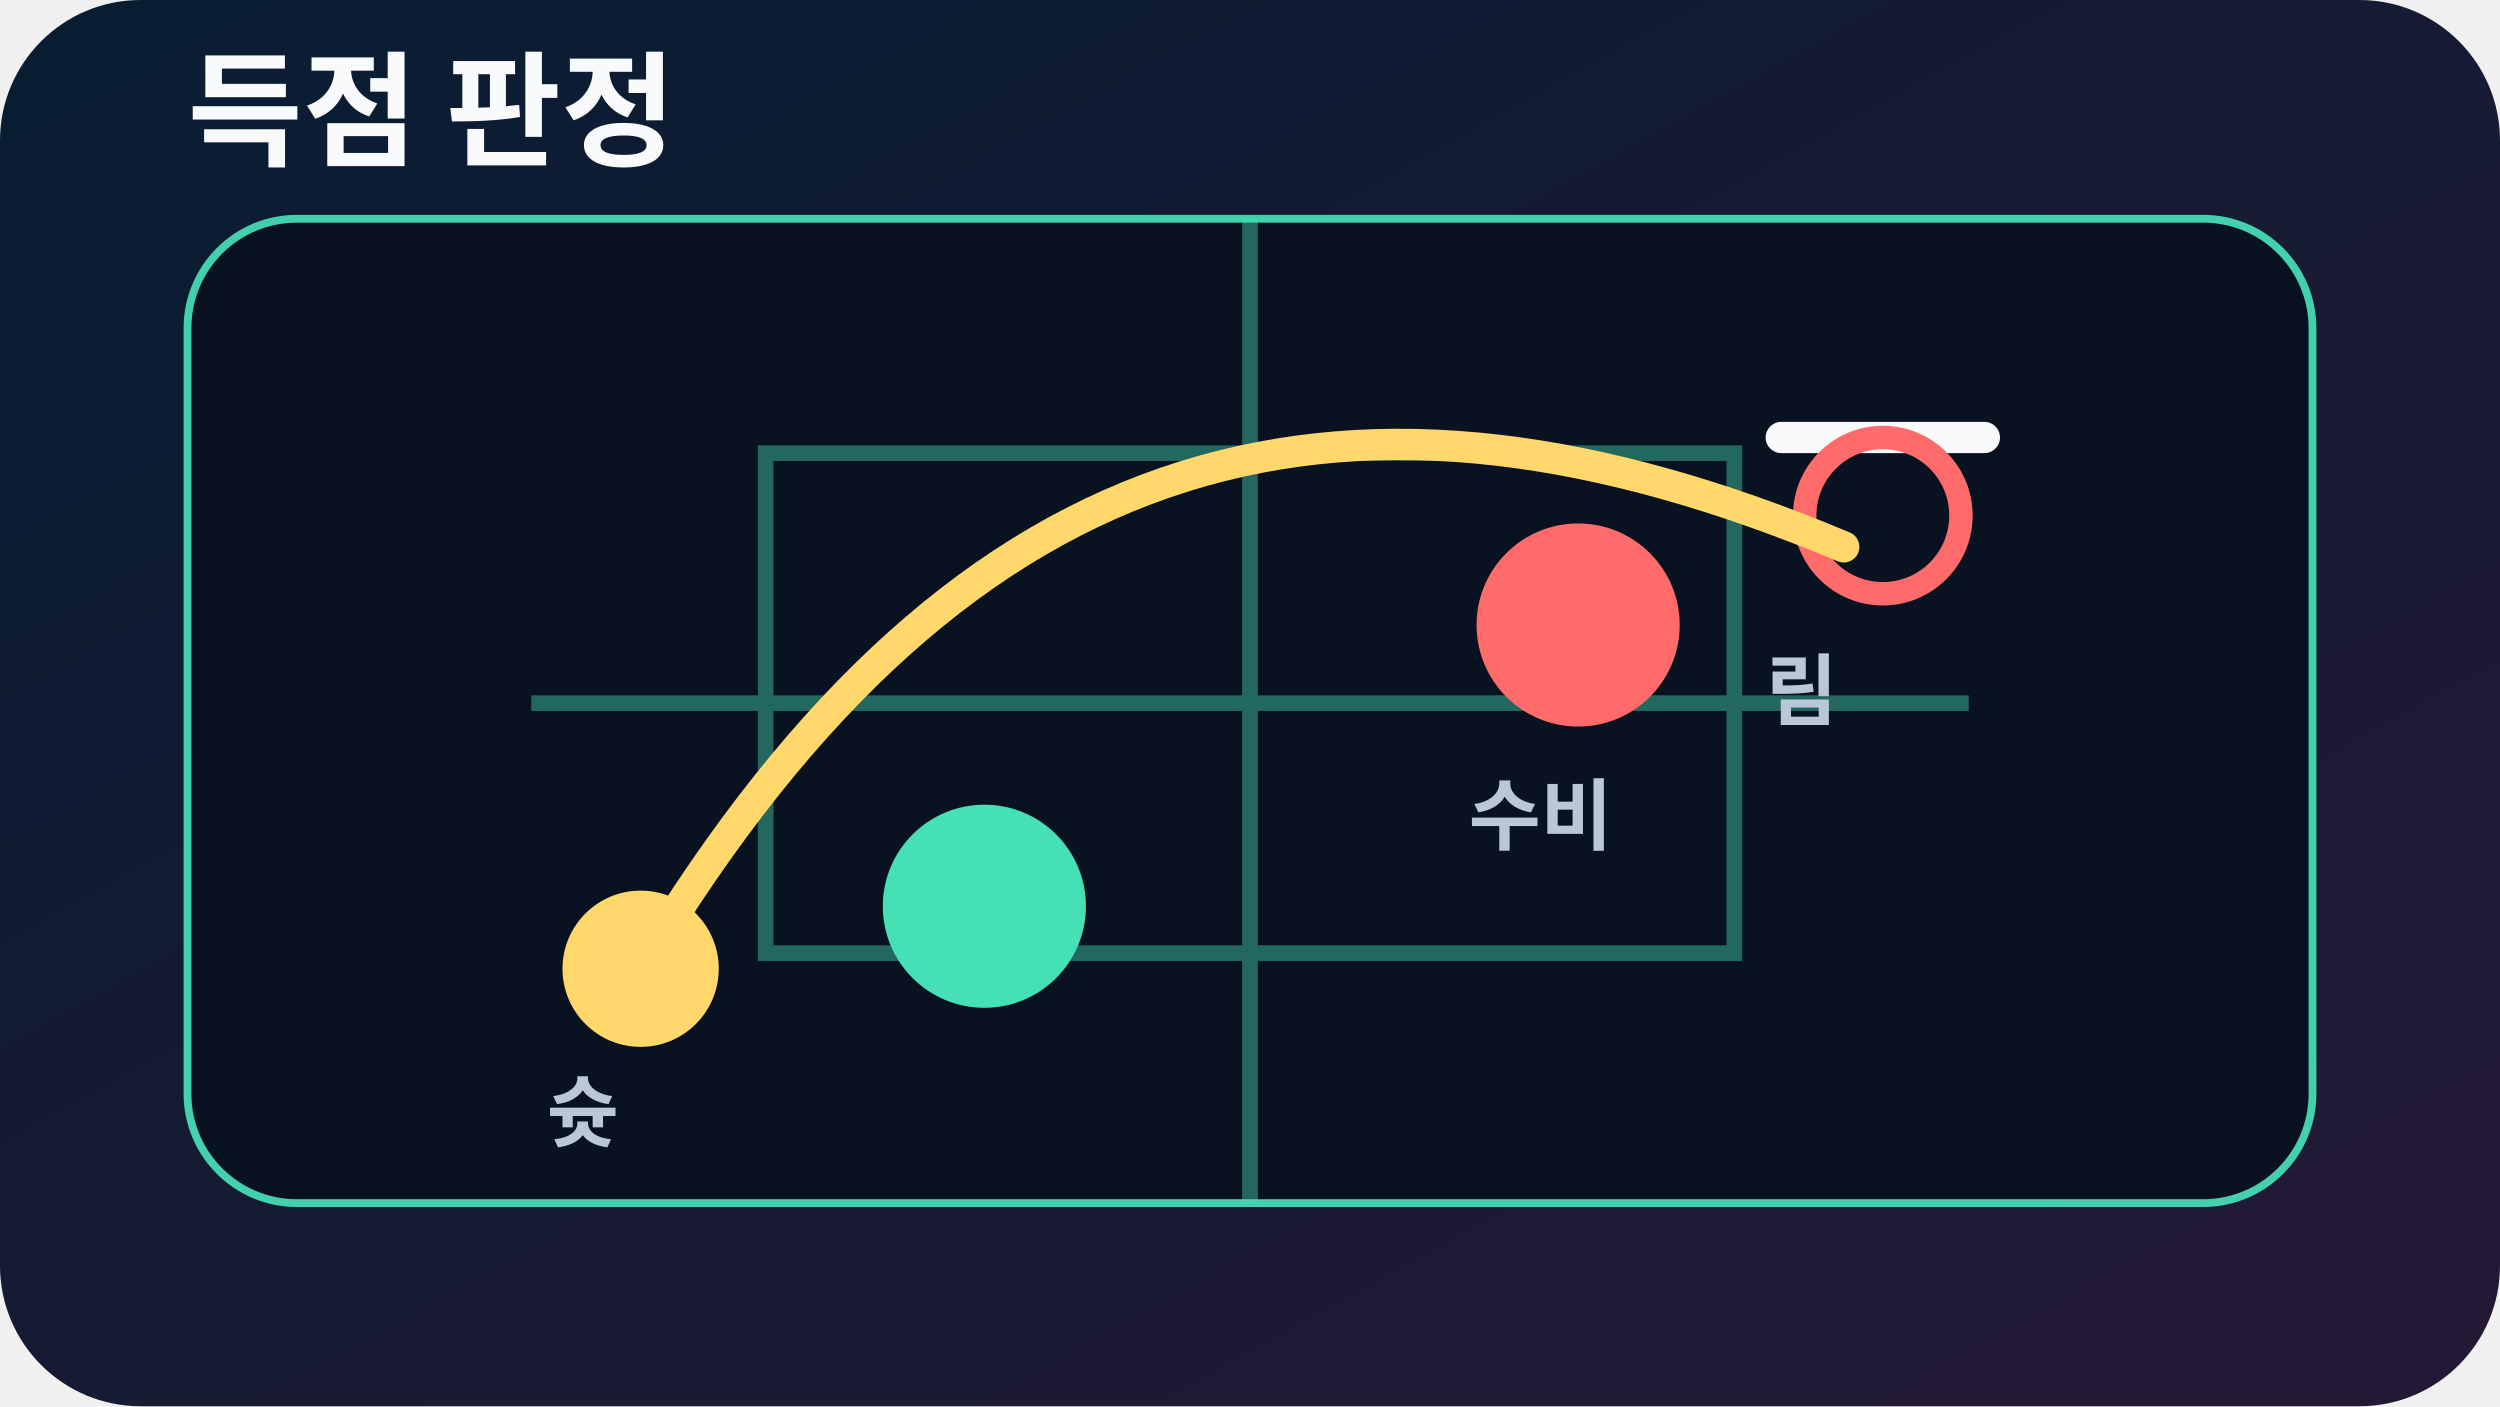
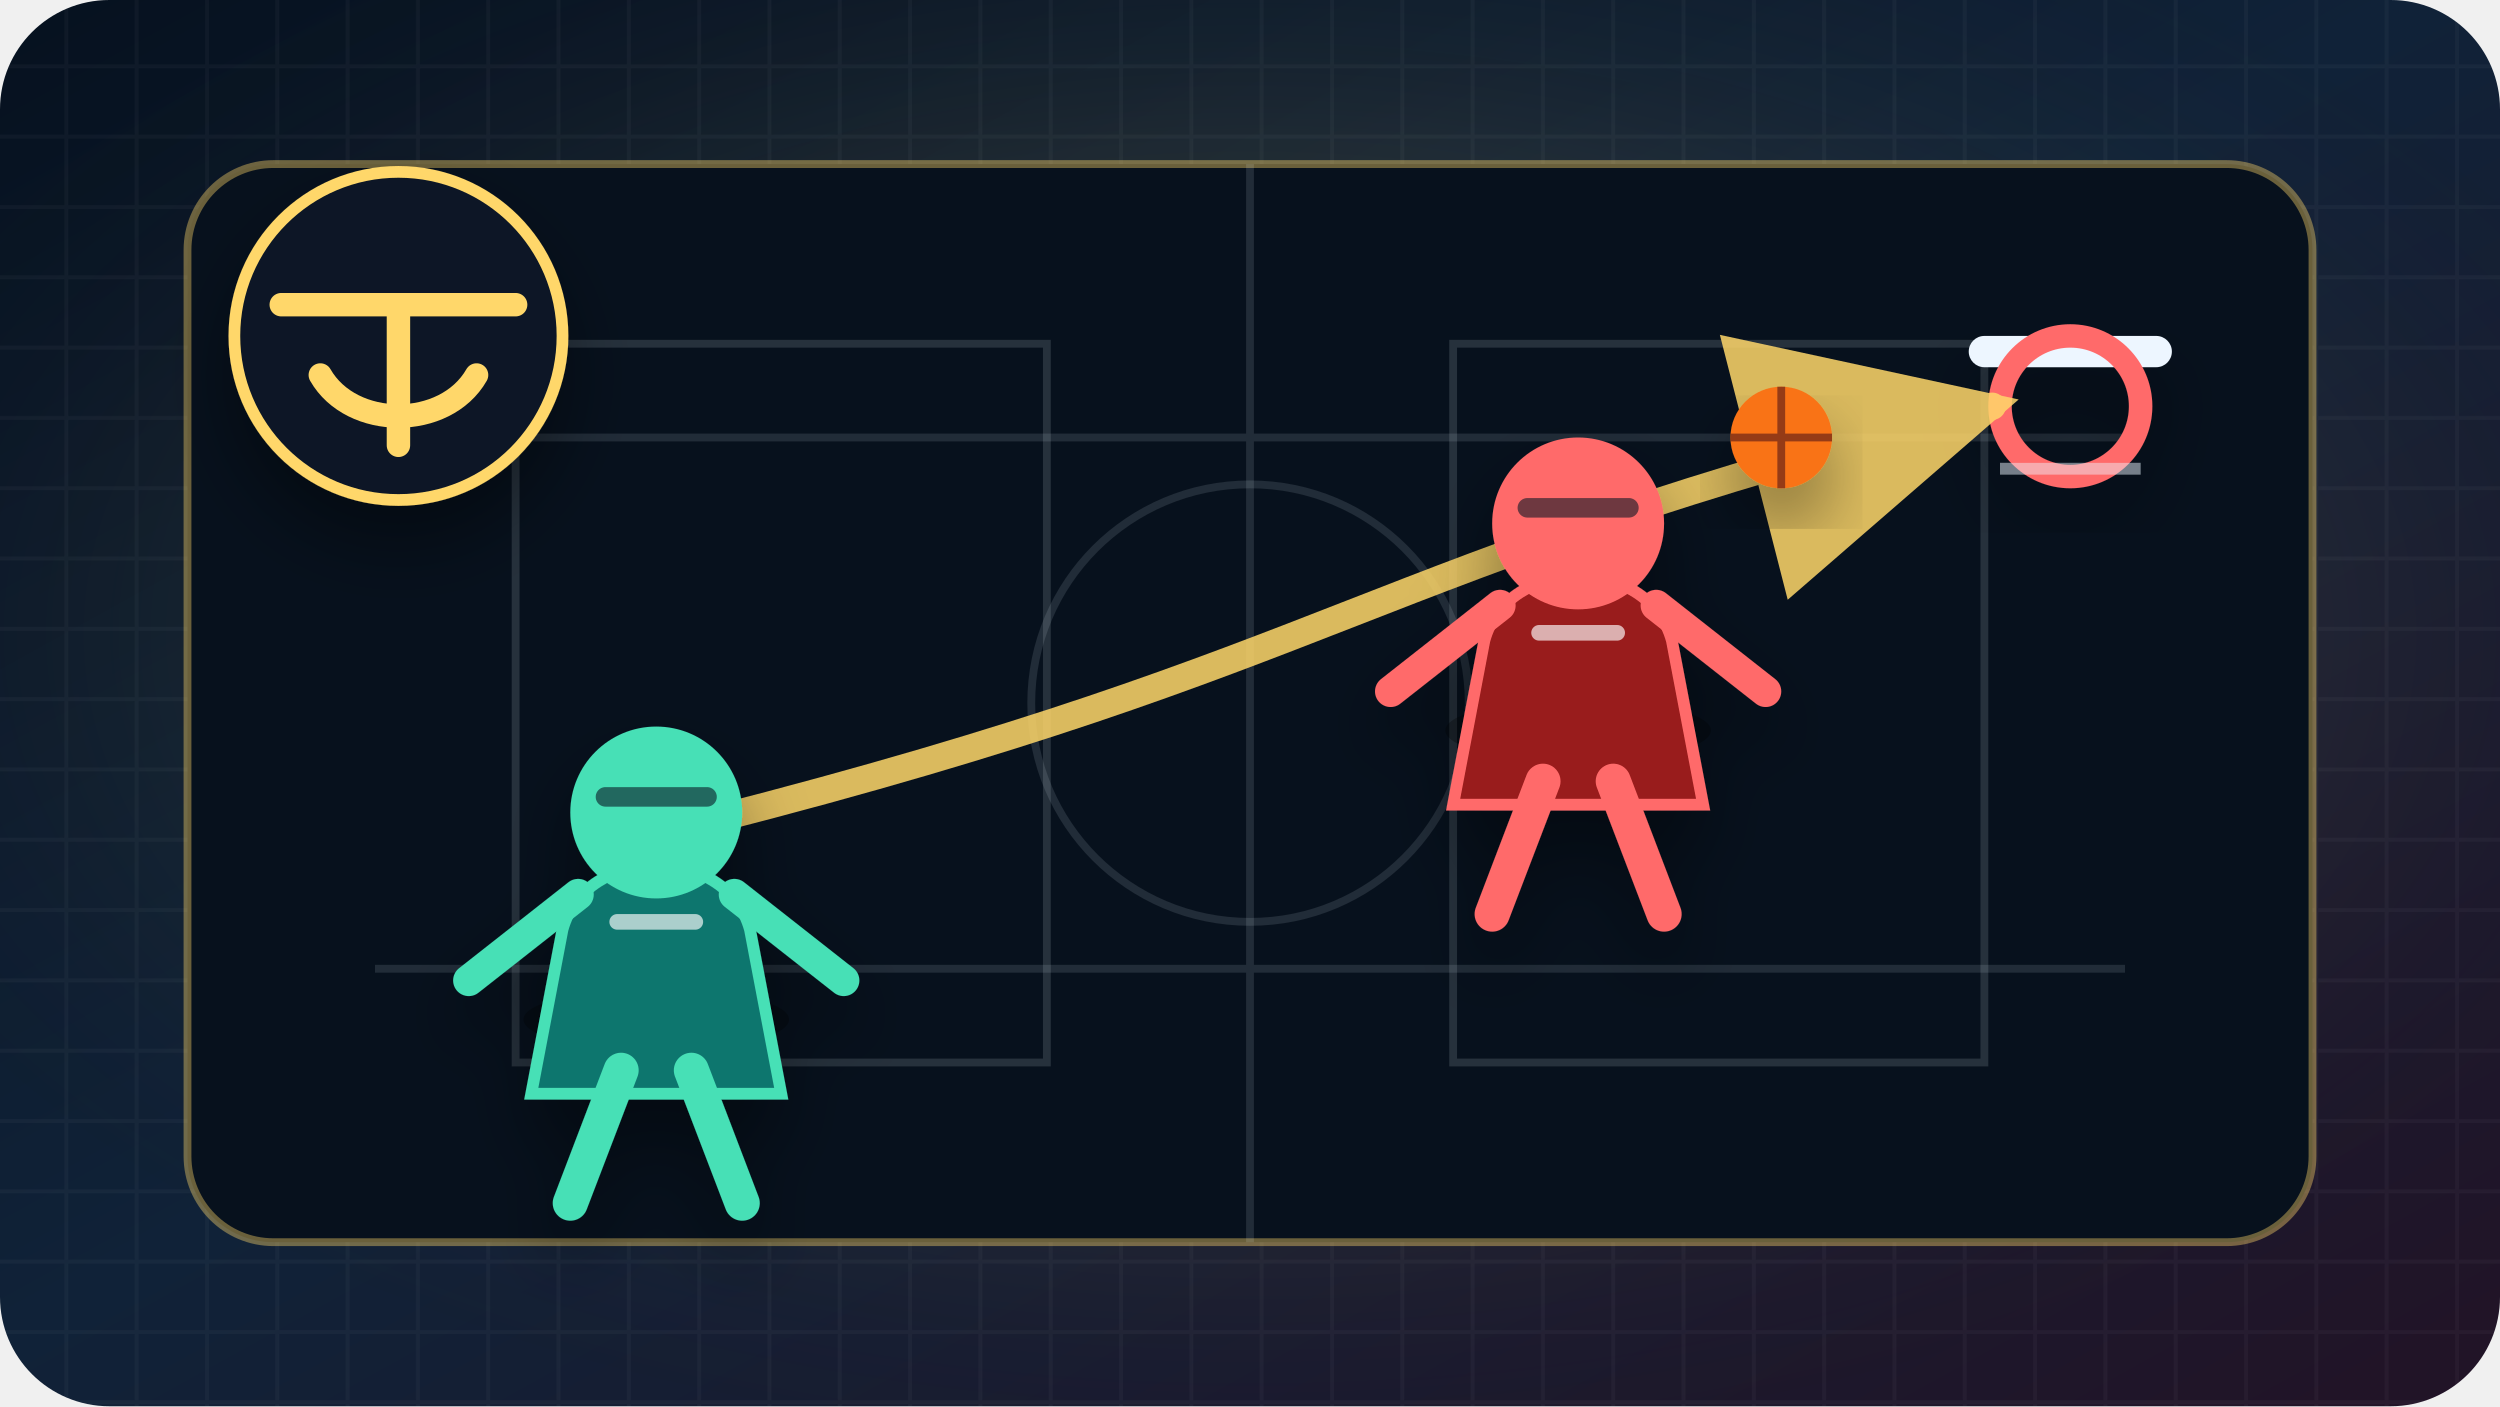
- <svg xmlns="http://www.w3.org/2000/svg" viewBox="0 0 320 180" role="img" aria-label="득점 판정 일러스트">
+ <svg xmlns="http://www.w3.org/2000/svg" viewBox="0 0 640 360" role="img" aria-label="referee illustration score">
  <defs>
-     <linearGradient id="g" x1="0" x2="1" y1="0" y2="1">
-       <stop stop-color="#081d32" />
-       <stop offset="1" stop-color="#241934" />
+     <linearGradient id="bg" x1="0" x2="1" y1="0" y2="1">
+       <stop stop-color="#06111f" />
+       <stop offset=".48" stop-color="#102238" />
+       <stop offset="1" stop-color="#221326" />
    </linearGradient>
-     <style>.t{font:800 16px Arial,"Noto Sans KR",sans-serif;fill:#f8fafc}.s{font:700 10px Arial,"Noto Sans KR",sans-serif;fill:#b9c7d9}.l{fill:none;stroke:#46e0b6;stroke-width:2;opacity:.42}.p{fill:#46e0b6}.o{fill:#ffd76a}.r{fill:#ff6b6b}</style>
+     <radialGradient id="glow" cx="50%" cy="45%" r="62%">
+       <stop stop-color="#ffd76a" stop-opacity=".24" />
+       <stop offset=".58" stop-color="#ffd76a" stop-opacity=".07" />
+       <stop offset="1" stop-color="#000" stop-opacity="0" />
+     </radialGradient>
+     <filter id="shadow" x="-30%" y="-30%" width="160%" height="170%">
+       <feDropShadow dx="0" dy="10" stdDeviation="9" flood-color="#000" flood-opacity=".38" />
+     </filter>
+     <pattern id="grain" width="18" height="18" patternUnits="userSpaceOnUse">
+       <path d="M0 17H18M17 0V18" stroke="#fff" stroke-opacity=".035" />
+     </pattern>
+     <marker id="arrow" markerWidth="10" markerHeight="10" refX="9" refY="5" orient="auto" markerUnits="strokeWidth">
+       <path d="M0 0L10 5L0 10Z" fill="#ffd76a" />
+     </marker>
  </defs>
-   <rect width="320" height="180" rx="18" fill="url(#g)" />
-   <rect x="24" y="28" width="272" height="126" rx="14" fill="#08111f" stroke="#46e0b6" opacity=".92" />
-   <path class="l" d="M160 28v126M68 90h184M98 58h124v64H98z" />
-   <rect x="226" y="54" width="30" height="4" rx="2" fill="#f8fafc" />
-   <circle cx="241" cy="66" r="10" fill="none" stroke="#ff6b6b" stroke-width="3" />
-   <path d="M82 124c42-70 92-80 154-54" fill="none" stroke="#ffd76a" stroke-width="4" stroke-linecap="round" />
-   <circle class="o" cx="82" cy="124" r="10" />
-   <circle class="p" cx="126" cy="116" r="13" />
-   <circle class="r" cx="202" cy="80" r="13" />
-   <text x="24" y="20" class="t">득점 판정</text>
-   <text x="70" y="146" class="s">슛</text>
-   <text x="188" y="108" class="s">수비</text>
-   <text x="226" y="92" class="s">림</text>
+   <rect width="640" height="360" rx="28" fill="url(#bg)" />
+   <rect width="640" height="360" rx="28" fill="url(#glow)" />
+   <rect width="640" height="360" rx="28" fill="url(#grain)" />
+   <rect x="48" y="42" width="544" height="276" rx="22" fill="#07111d" stroke="#ffd76a" stroke-opacity=".4" stroke-width="2" />
+   <path d="M320 42V318M96 112H544M96 248H544" stroke="#e5f3ff" stroke-opacity=".12" stroke-width="2" />
+   <path d="M132 88h136v184H132zM372 88h136v184H372z" fill="none" stroke="#e5f3ff" stroke-opacity=".14" stroke-width="2" />
+   <circle cx="320" cy="180" r="56" fill="none" stroke="#e5f3ff" stroke-opacity=".12" stroke-width="2" />
+   <g>
+     <g transform="translate(102 86)" filter="url(#shadow)">
+       <circle r="42" fill="#0b1726" stroke="#ffd76a" stroke-width="3" />
+       <path d="M-30-8h60M0-8v36M-20 10c8 14 32 14 40 0" fill="none" stroke="#ffd76a" stroke-width="6" stroke-linecap="round" stroke-linejoin="round" />
+     </g>
+     <g filter="url(#shadow)">
+       <rect x="504" y="86" width="52" height="8" rx="4" fill="#edf6ff" />
+       <circle cx="530" cy="104" r="18" fill="none" stroke="#ff6b6b" stroke-width="6" />
+       <path d="M512 120h36" stroke="#edf6ff" stroke-opacity=".45" stroke-width="3" />
+     </g>
+     <path d="M182 210C346 168, 346 146, 510 104" fill="none" stroke="#ffd76a" stroke-width="7" stroke-linecap="round" marker-end="url(#arrow)" opacity=".85" />
+     <g filter="url(#shadow)" transform="translate(168 226) scale(1 1)">
+       <ellipse cx="0" cy="35" rx="34" ry="8" fill="#000" opacity=".28" />
+       <path d="M-24 12c6-22 42-22 48 0l8 42h-64z" fill="#0f766e" stroke="#46e0b6" stroke-width="3" />
+       <circle cx="0" cy="-18" r="22" fill="#46e0b6" />
+       <path d="M-20 3l-28 22M20 3l28 22" stroke="#46e0b6" stroke-width="8" stroke-linecap="round" />
+       <path d="M-9 48l-13 34M9 48l13 34" stroke="#46e0b6" stroke-width="9" stroke-linecap="round" />
+       <path d="M-13 -22h26" stroke="#06111f" stroke-width="5" stroke-linecap="round" opacity=".58" />
+       <path d="M-10 10h20" stroke="#fff" stroke-opacity=".65" stroke-width="4" stroke-linecap="round" />
+     </g>
+     <g filter="url(#shadow)" transform="translate(404 152) scale(-1 1)">
+       <ellipse cx="0" cy="35" rx="34" ry="8" fill="#000" opacity=".28" />
+       <path d="M-24 12c6-22 42-22 48 0l8 42h-64z" fill="#991b1b" stroke="#ff6b6b" stroke-width="3" />
+       <circle cx="0" cy="-18" r="22" fill="#ff6b6b" />
+       <path d="M-20 3l-28 22M20 3l28 22" stroke="#ff6b6b" stroke-width="8" stroke-linecap="round" />
+       <path d="M-9 48l-13 34M9 48l13 34" stroke="#ff6b6b" stroke-width="9" stroke-linecap="round" />
+       <path d="M-13 -22h26" stroke="#06111f" stroke-width="5" stroke-linecap="round" opacity=".58" />
+       <path d="M-10 10h20" stroke="#fff" stroke-opacity=".65" stroke-width="4" stroke-linecap="round" />
+     </g>
+     <g filter="url(#shadow)">
+       <circle cx="456" cy="112" r="13" fill="#f97316" />
+       <path d="M443 112h26M456 99v26" stroke="#7c2d12" stroke-width="2" fill="none" opacity=".8" />
+     </g>
+   </g>
</svg>
